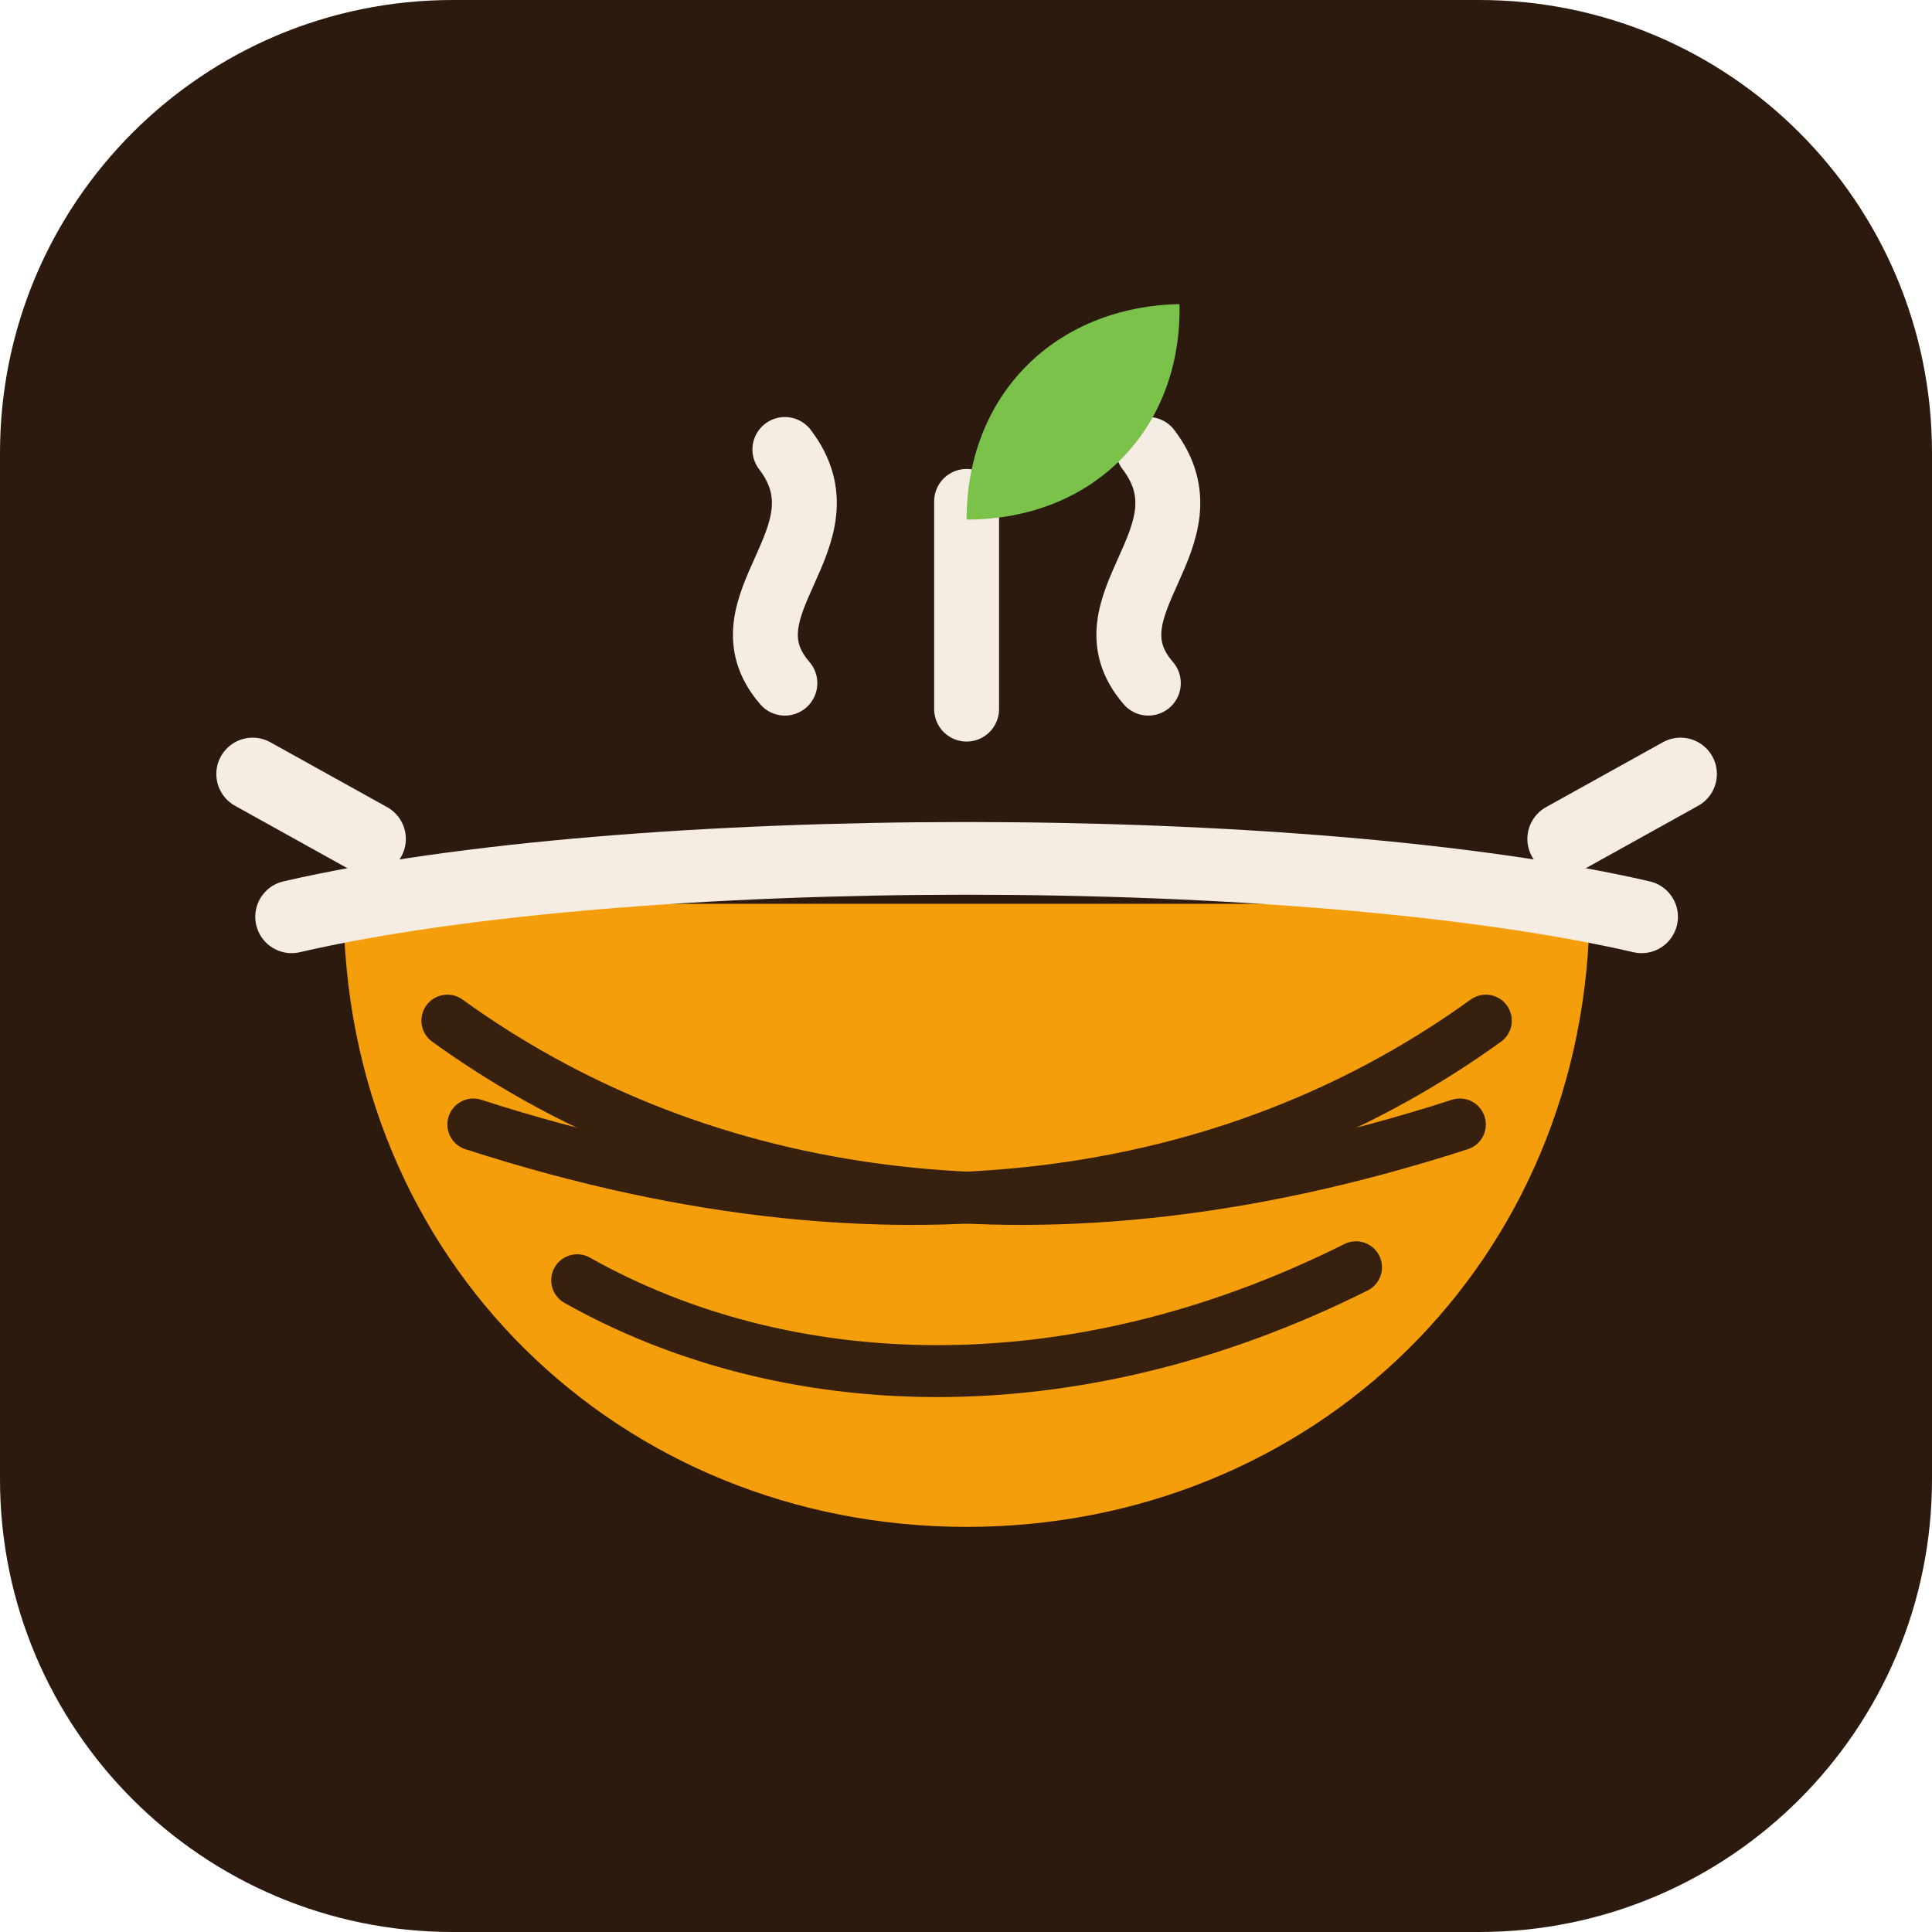
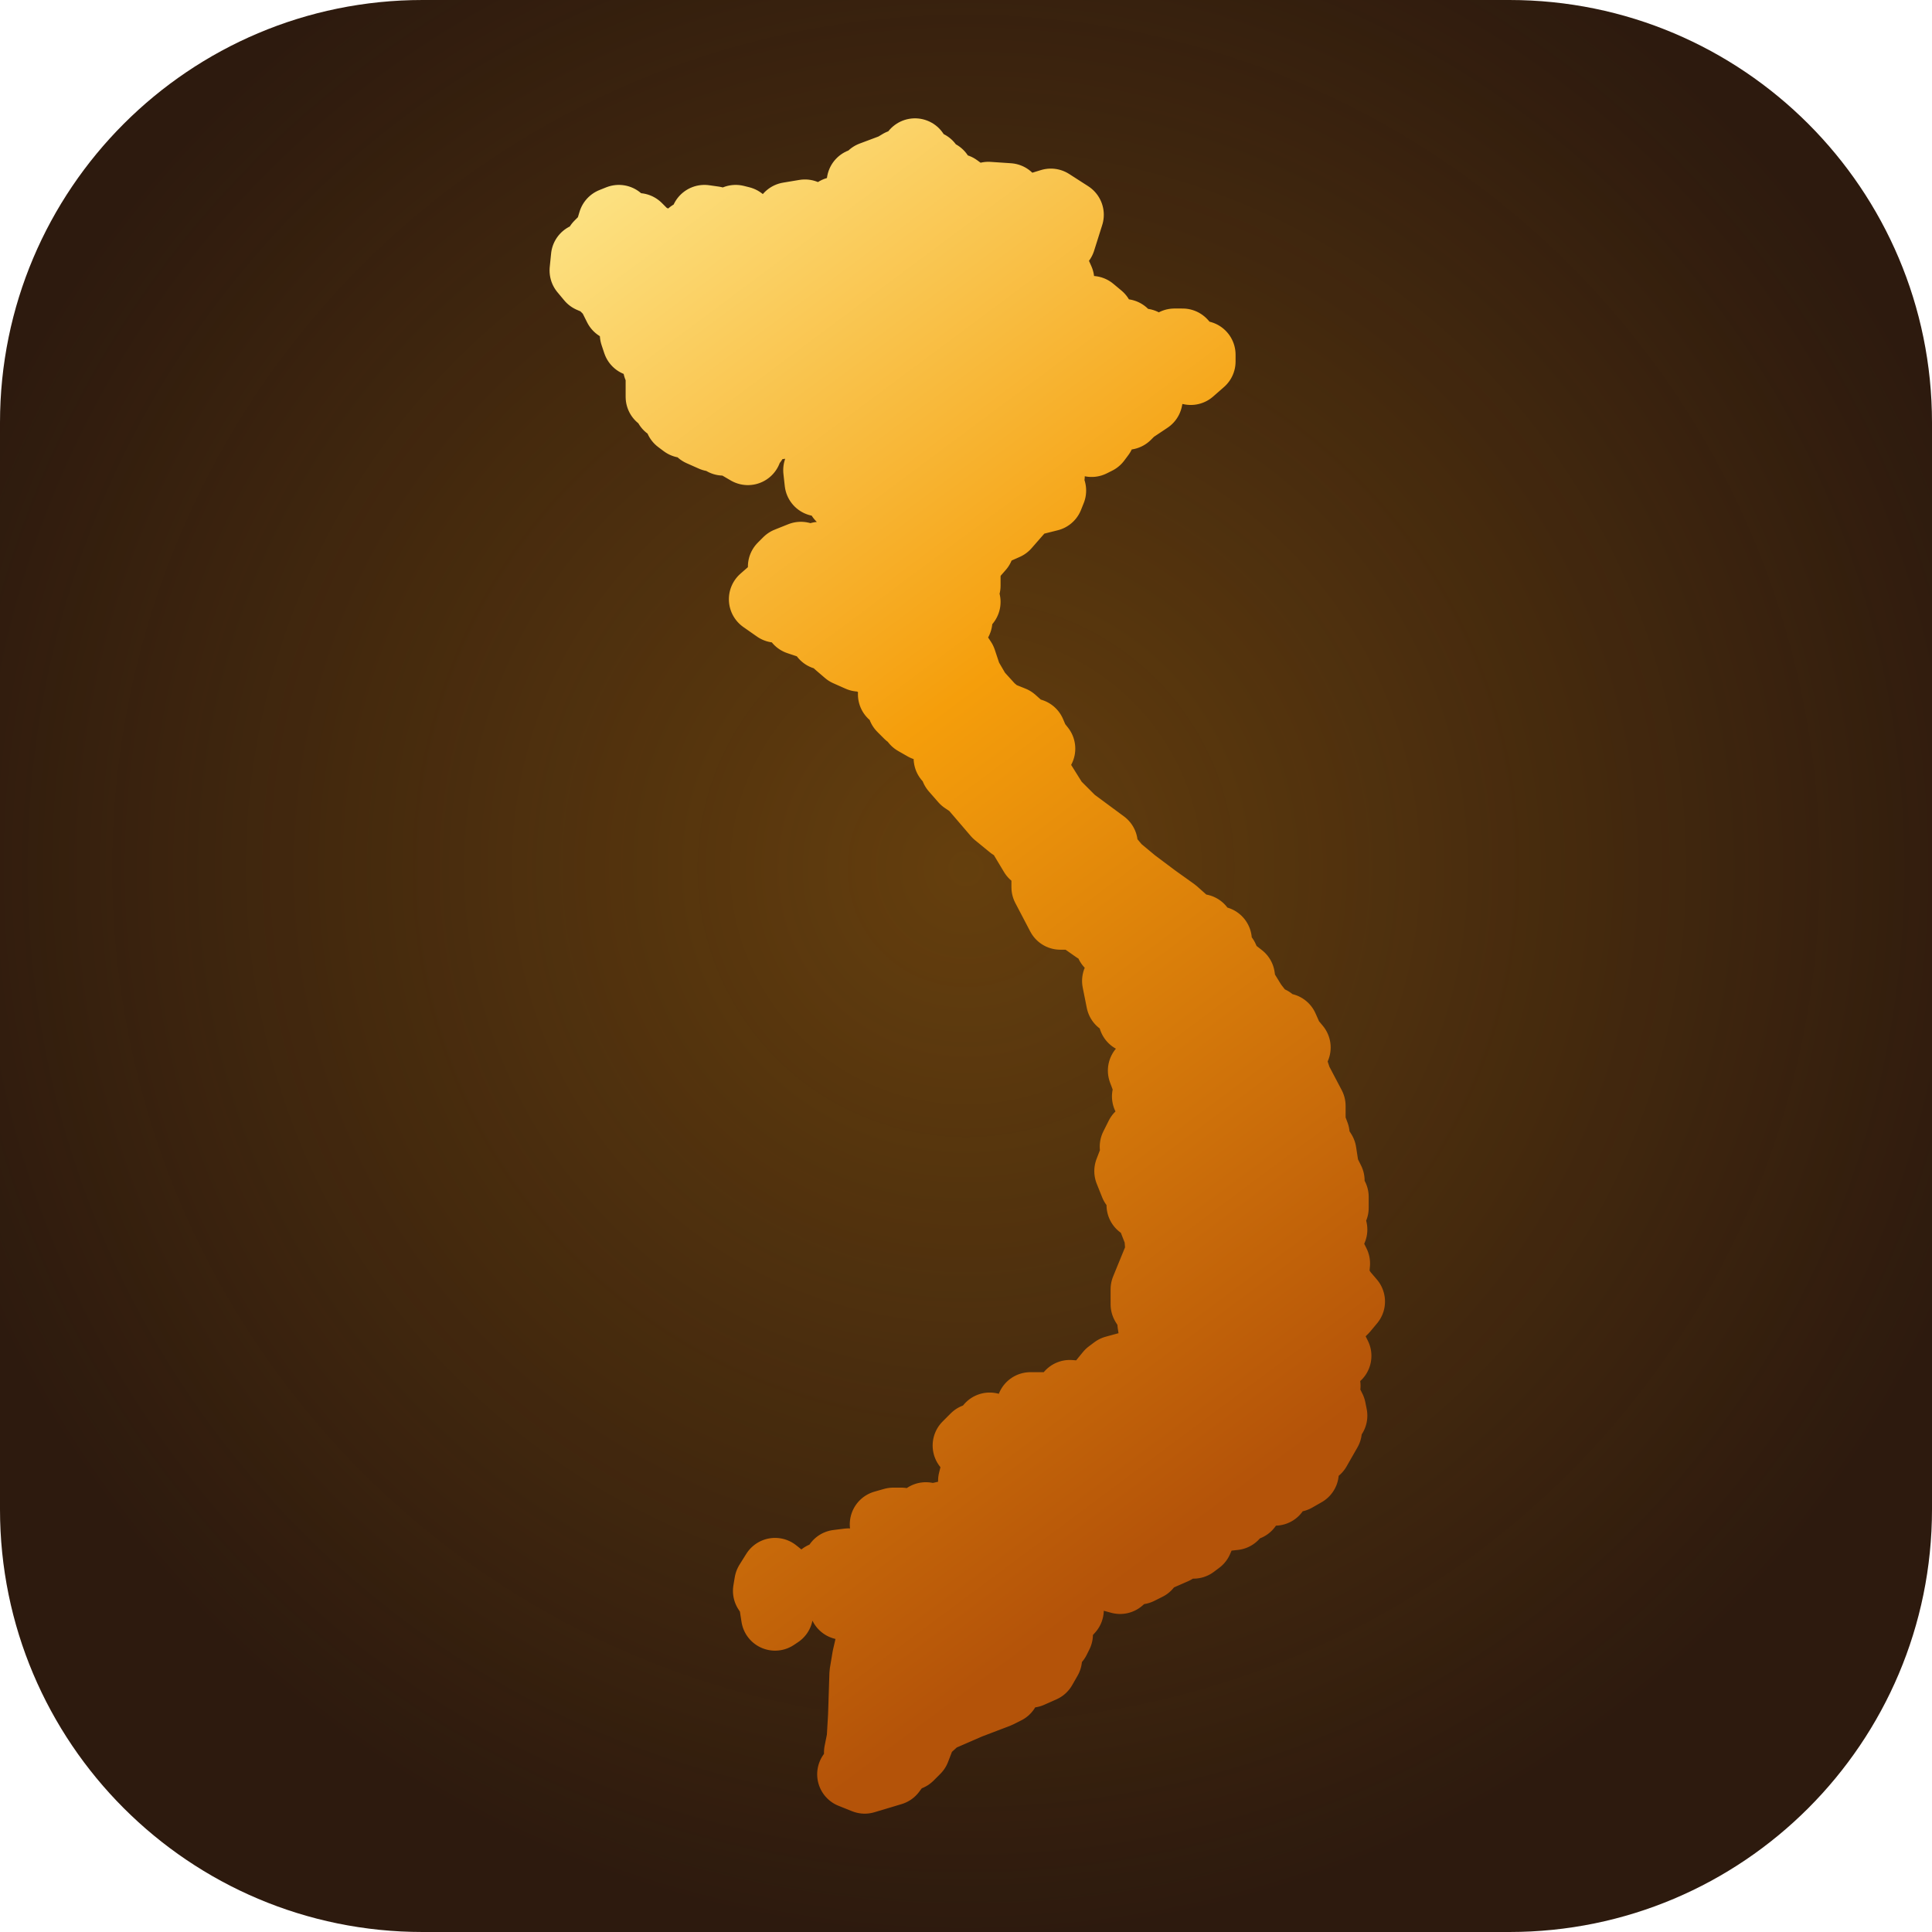
<svg xmlns="http://www.w3.org/2000/svg" viewBox="0 0 64 64" width="64" height="64">
-   <rect width="64" height="64" rx="15" fill="#2D1A0E" />
-   <g transform="translate(4.5 5) scale(0.86)">
-     <path d="M25 20.5c-2.6-3 2.6-5.6 0-9" fill="none" stroke="#F5EDE3" stroke-width="2.5" stroke-linecap="round" />
-     <path d="M39 20.5c-2.6-3 2.6-5.6 0-9" fill="none" stroke="#F5EDE3" stroke-width="2.5" stroke-linecap="round" />
-     <path d="M32 21.5V13.5" stroke="#F5EDE3" stroke-width="2.5" stroke-linecap="round" />
-     <path d="M32 14.2c0-4.8 3.4-8.2 8.2-8.3c.1 4.8-3.3 8.3-8.2 8.3z" fill="#7BC24A" />
-     <path d="M8 29h48c0 13.8-10.7 24-24 24S8 42.8 8 29z" fill="#F59E0B" />
-     <g fill="none" stroke="#2D1A0E" stroke-width="2" stroke-linecap="round" opacity="0.95">
-       <path d="M12 33.5c9 6.5 22 9.5 39 4" />
-       <path d="M52 33.5c-9 6.5-22 9.5-39 4" />
-       <path d="M17 43.5c8 4.5 19 5 30-.5" />
-     </g>
-     <g fill="none" stroke="#F5EDE3" stroke-width="2.8" stroke-linecap="round">
-       <path d="M6 29.5c13-3 39-3 52 0" />
-       <path d="M9 26.5l-4.5-2.5" />
-       <path d="M55 26.5l4.5-2.5" />
-     </g>
+   <defs>
+     <radialGradient id="h" cx="50%" cy="45%" r="55%">
+       <stop offset="0%" stop-color="#F59E0B" stop-opacity=".28" />
+       <stop offset="100%" stop-color="#F59E0B" stop-opacity="0" />
+     </radialGradient>
+     <linearGradient id="g" x1="0" y1="0" x2=".35" y2="1">
+       <stop offset="0%" stop-color="#FDE68A" />
+       <stop offset="45%" stop-color="#F59E0B" />
+       <stop offset="100%" stop-color="#B45309" />
+     </linearGradient>
+   </defs>
+   <rect width="64" height="64" rx="14" fill="#2D1A0E" />
+   <rect width="64" height="64" rx="14" fill="url(#h)" />
+   <g transform="translate(19.06 5.00) scale(0.45)">
+     <path d="M15.0,107.7L15.2,106.8L15.4,106.3L15.2,105.0L14.7,104.6L14.2,105.4L14.1,106.0L14.5,106.6L14.7,107.9ZM21.2,112.1L21.1,115.2L21.0,116.9L20.8,117.9L20.9,119.2L20.3,119.5L21.3,119.9L23.3,119.3L23.9,118.5L24.6,118.2L25.1,117.7L25.6,116.4L26.7,115.4L29.0,114.4L31.1,113.6L31.7,113.3L31.9,112.5L32.4,112.3L32.6,111.6L33.5,112.1L34.4,111.7L34.8,111.0L34.7,110.4L35.4,109.6L35.6,109.2L35.4,108.5L36.4,107.4L36.2,106.7L36.4,106.5L36.4,105.2L36.7,105.2L36.8,105.4L37.8,105.1L37.8,104.7L38.4,104.5L39.0,104.9L40.1,105.2L40.9,104.5L41.5,104.5L42.1,104.2L42.5,103.7L44.1,103.0L44.5,102.6L45.5,102.6L45.9,102.3L46.5,100.9L47.6,100.6L48.5,100.5L48.8,99.9L49.5,99.8L49.9,99.0L50.3,98.7L51.5,98.7L51.7,97.9L52.5,97.5L53.0,97.7L53.7,97.3L53.7,96.0L53.9,95.5L54.6,95.6L55.4,94.2L55.1,93.8L55.1,93.2L55.8,93.1L55.7,92.6L55.1,91.4L55.3,90.9L55.1,90.1L55.1,88.9L56.1,88.7L55.9,88.3L55.5,88.0L55.1,87.0L55.4,86.5L56.6,85.3L57.1,84.7L56.5,84.0L55.9,83.0L56.0,81.9L55.3,80.5L55.8,79.4L55.4,78.6L55.3,78.0L55.9,77.8L55.9,77.0L55.5,76.4L55.6,75.8L55.2,75.0L55.0,73.7L54.5,72.9L54.5,72.4L54.2,71.6L54.2,71.3L54.2,70.3L53.2,68.4L52.8,67.2L52.8,66.4L53.1,66.0L52.6,65.4L52.2,64.5L51.6,64.7L51.2,64.0L50.6,63.7L49.9,62.8L49.1,61.5L49.0,60.8L48.1,60.1L47.8,59.4L47.3,59.2L46.8,58.7L47.0,58.3L47.2,58.2L47.3,58.2L47.3,58.1L46.5,57.9L46.0,57.2L45.7,57.2L45.0,56.8L44.1,56.0L42.7,55.0L41.1,53.8L39.9,52.8L38.9,51.6L38.9,51.0L36.6,49.3L35.3,48.0L34.3,46.4L33.9,45.6L33.8,44.7L34.3,44.0L33.9,43.5L33.6,42.8L33.1,42.7L32.2,41.9L31.2,41.5L30.6,41.0L29.6,39.9L28.9,38.7L28.5,37.5L27.9,36.6L27.5,36.4L27.3,35.5L27.6,34.9L28.2,34.6L28.3,33.8L28.8,33.2L28.6,32.3L28.8,32.0L28.8,30.9L29.1,30.0L29.8,29.2L30.0,28.0L30.5,27.7L30.8,28.0L31.7,27.6L33.1,26.0L33.7,25.8L34.9,25.5L35.1,25.0L34.8,24.5L35.0,23.9L34.8,23.0L35.4,22.5L35.9,21.9L36.4,21.6L36.3,21.0L37.0,21.1L37.1,20.7L37.2,20.2L38.0,19.7L38.5,19.7L39.3,20.0L40.0,19.4L40.6,19.5L41.0,19.1L42.2,18.3L42.3,17.8L41.9,17.0L42.8,17.0L43.3,16.3L43.9,16.1L44.2,15.6L44.7,15.7L45.3,16.2L46.1,15.5L46.1,15.0L45.5,15.0L44.7,14.1L44.1,14.1L43.4,14.5L41.9,14.6L41.8,14.1L40.9,14.5L40.8,14.0L40.4,13.4L40.0,13.7L39.6,13.6L38.7,12.9L38.1,12.7L38.6,12.2L38.0,11.7L37.8,12.0L37.1,11.5L36.6,11.5L36.3,11.2L35.6,11.3L35.8,10.5L35.5,9.8L35.7,9.5L35.3,8.6L34.6,8.5L34.7,7.9L34.6,7.6L35.0,6.4L35.8,6.6L36.4,4.7L35.0,3.8L33.7,4.2L32.5,4.3L31.9,3.4L30.4,3.3L30.3,3.6L29.3,3.8L29.2,3.5L28.1,2.7L26.9,2.6L26.9,2.3L26.8,1.7L26.4,1.6L26.0,1.0L25.4,0.7L25.0,0.1L24.3,1.1L23.9,0.9L23.4,1.2L21.8,1.8L21.5,2.2L21.0,2.3L21.5,3.7L20.8,4.0L20.6,4.4L20.0,4.7L19.2,4.4L18.8,4.9L17.4,5.6L16.8,5.1L16.9,4.6L15.7,4.8L15.1,5.5L14.9,7.1L14.5,7.2L13.4,6.3L13.0,5.7L12.2,5.1L11.8,5.0L11.4,5.6L11.5,5.9L11.1,6.5L10.4,5.6L10.2,5.1L9.5,5.0L9.2,5.8L8.5,6.1L8.4,6.8L7.2,7.7L6.4,7.4L6.0,6.6L5.3,6.3L4.6,5.6L3.6,5.5L3.2,5.0L2.7,5.2L2.4,6.2L1.7,6.9L1.1,7.9L0.7,7.8L0.6,8.8L1.1,9.4L1.8,9.7L2.6,10.5L3.1,11.5L3.9,11.9L4.4,13.0L4.3,13.5L4.5,14.1L4.9,14.1L5.6,13.4L6.9,13.7L6.9,14.6L6.0,15.9L6.2,16.3L6.2,18.1L6.6,18.3L6.8,18.8L7.3,18.9L7.6,19.8L8.0,20.1L8.7,20.2L9.2,20.7L10.1,21.1L10.6,20.8L10.9,21.4L11.5,21.4L12.7,22.1L12.7,21.5L13.1,21.4L13.2,20.6L14.0,20.2L15.0,20.2L15.2,19.8L15.7,19.6L16.9,20.0L17.6,20.8L19.0,21.6L19.7,22.2L19.4,22.6L19.0,22.6L18.5,23.3L17.8,23.5L17.9,24.4L18.4,24.5L19.5,24.0L19.5,25.5L20.8,25.9L21.4,26.3L21.9,26.3L22.3,27.0L21.9,27.5L21.3,28.1L21.3,29.1L20.4,29.5L19.9,29.9L19.8,30.5L18.8,30.6L18.3,30.3L18.0,29.8L17.4,30.0L16.6,29.8L15.6,30.2L15.2,30.6L15.6,31.4L15.3,32.2L14.6,32.3L13.8,33.0L14.8,33.7L15.3,33.6L16.2,34.0L16.4,34.6L17.9,35.1L18.3,35.7L18.9,35.7L19.3,36.3L20.0,36.9L20.9,37.3L21.9,37.3L22.1,37.7L23.0,37.8L24.0,38.5L24.0,38.8L23.6,38.8L23.3,40.0L23.9,40.5L24.0,41.0L24.5,41.5L25.1,41.6L25.0,42.0L25.7,42.4L26.1,42.0L26.4,42.1L26.7,42.7L27.5,43.7L27.4,44.7L27.8,45.1L27.9,45.5L28.6,46.3L29.2,46.7L31.0,48.8L32.1,49.7L32.7,49.4L32.8,50.3L33.7,51.8L34.3,52.0L34.6,52.3L34.6,54.2L35.7,56.3L36.3,56.3L36.7,55.4L37.1,55.5L37.3,56.6L38.3,57.3L38.7,57.3L39.3,57.7L39.3,58.4L40.0,58.6L40.7,59.3L41.6,59.1L41.7,59.6L41.2,60.7L40.6,60.7L39.8,61.1L40.1,62.6L40.7,62.9L41.0,63.9L42.1,64.0L42.2,64.6L42.9,64.5L42.7,64.8L42.9,66.0L42.6,66.3L42.9,66.7L42.6,67.6L41.7,67.7L42.0,68.5L42.6,69.0L42.0,69.6L42.4,70.1L42.2,71.5L41.9,72.7L41.5,72.5L41.1,73.3L41.2,73.8L40.7,75.1L41.1,76.1L41.6,76.1L41.6,76.6L41.7,77.1L41.6,77.6L42.2,78.0L42.9,79.8L43.0,81.1L42.8,81.6L41.9,83.8L41.9,84.9L42.4,85.7L42.4,86.3L42.6,87.6L42.3,89.3L41.5,89.8L41.3,90.1L40.8,89.4L39.7,89.7L39.3,90.0L38.4,91.1L37.6,91.6L36.4,91.5L35.8,92.4L33.5,92.4L33.9,93.2L33.5,94.1L33.8,94.8L33.2,94.6L32.6,94.7L32.4,94.4L31.1,94.2L30.5,93.9L29.9,95.0L29.4,94.7L28.8,95.3L29.4,95.9L29.5,96.7L29.2,97.9L31.1,99.6L31.5,99.4L31.9,100.4L31.4,100.9L31.7,101.5L30.8,101.7L30.1,101.1L29.5,101.5L28.6,100.0L27.7,100.3L26.4,100.6L25.8,100.5L25.2,101.3L24.0,100.9L23.4,100.9L22.7,101.1L23.3,102.4L22.2,103.1L21.5,104.1L20.6,104.1L20.1,103.9L19.3,104.0L19.0,104.7L18.2,104.9L19.3,106.3L19.7,107.1L20.5,106.4L21.1,106.8L21.7,107.6L22.5,107.5L23.1,108.3L23.0,108.7L22.2,109.5L21.7,109.6L21.4,110.9ZM46.3,58.3L46.5,58.3L46.6,58.3L46.7,58.3L46.7,58.3L47.0,58.1L47.2,58.2L47.3,58.1L47.1,58.1L47.0,58.1L46.7,58.3L46.7,58.3L46.6,58.3L46.5,58.3ZM44.4,59.3L44.9,58.2L45.1,58.1L44.9,58.2ZM37.7,20.4L37.7,21.1L38.0,21.5L38.4,21.3L38.7,20.9L38.3,20.5Z" fill="url(#g)" stroke="url(#g)" stroke-width="5" stroke-linejoin="round" />
  </g>
</svg>
